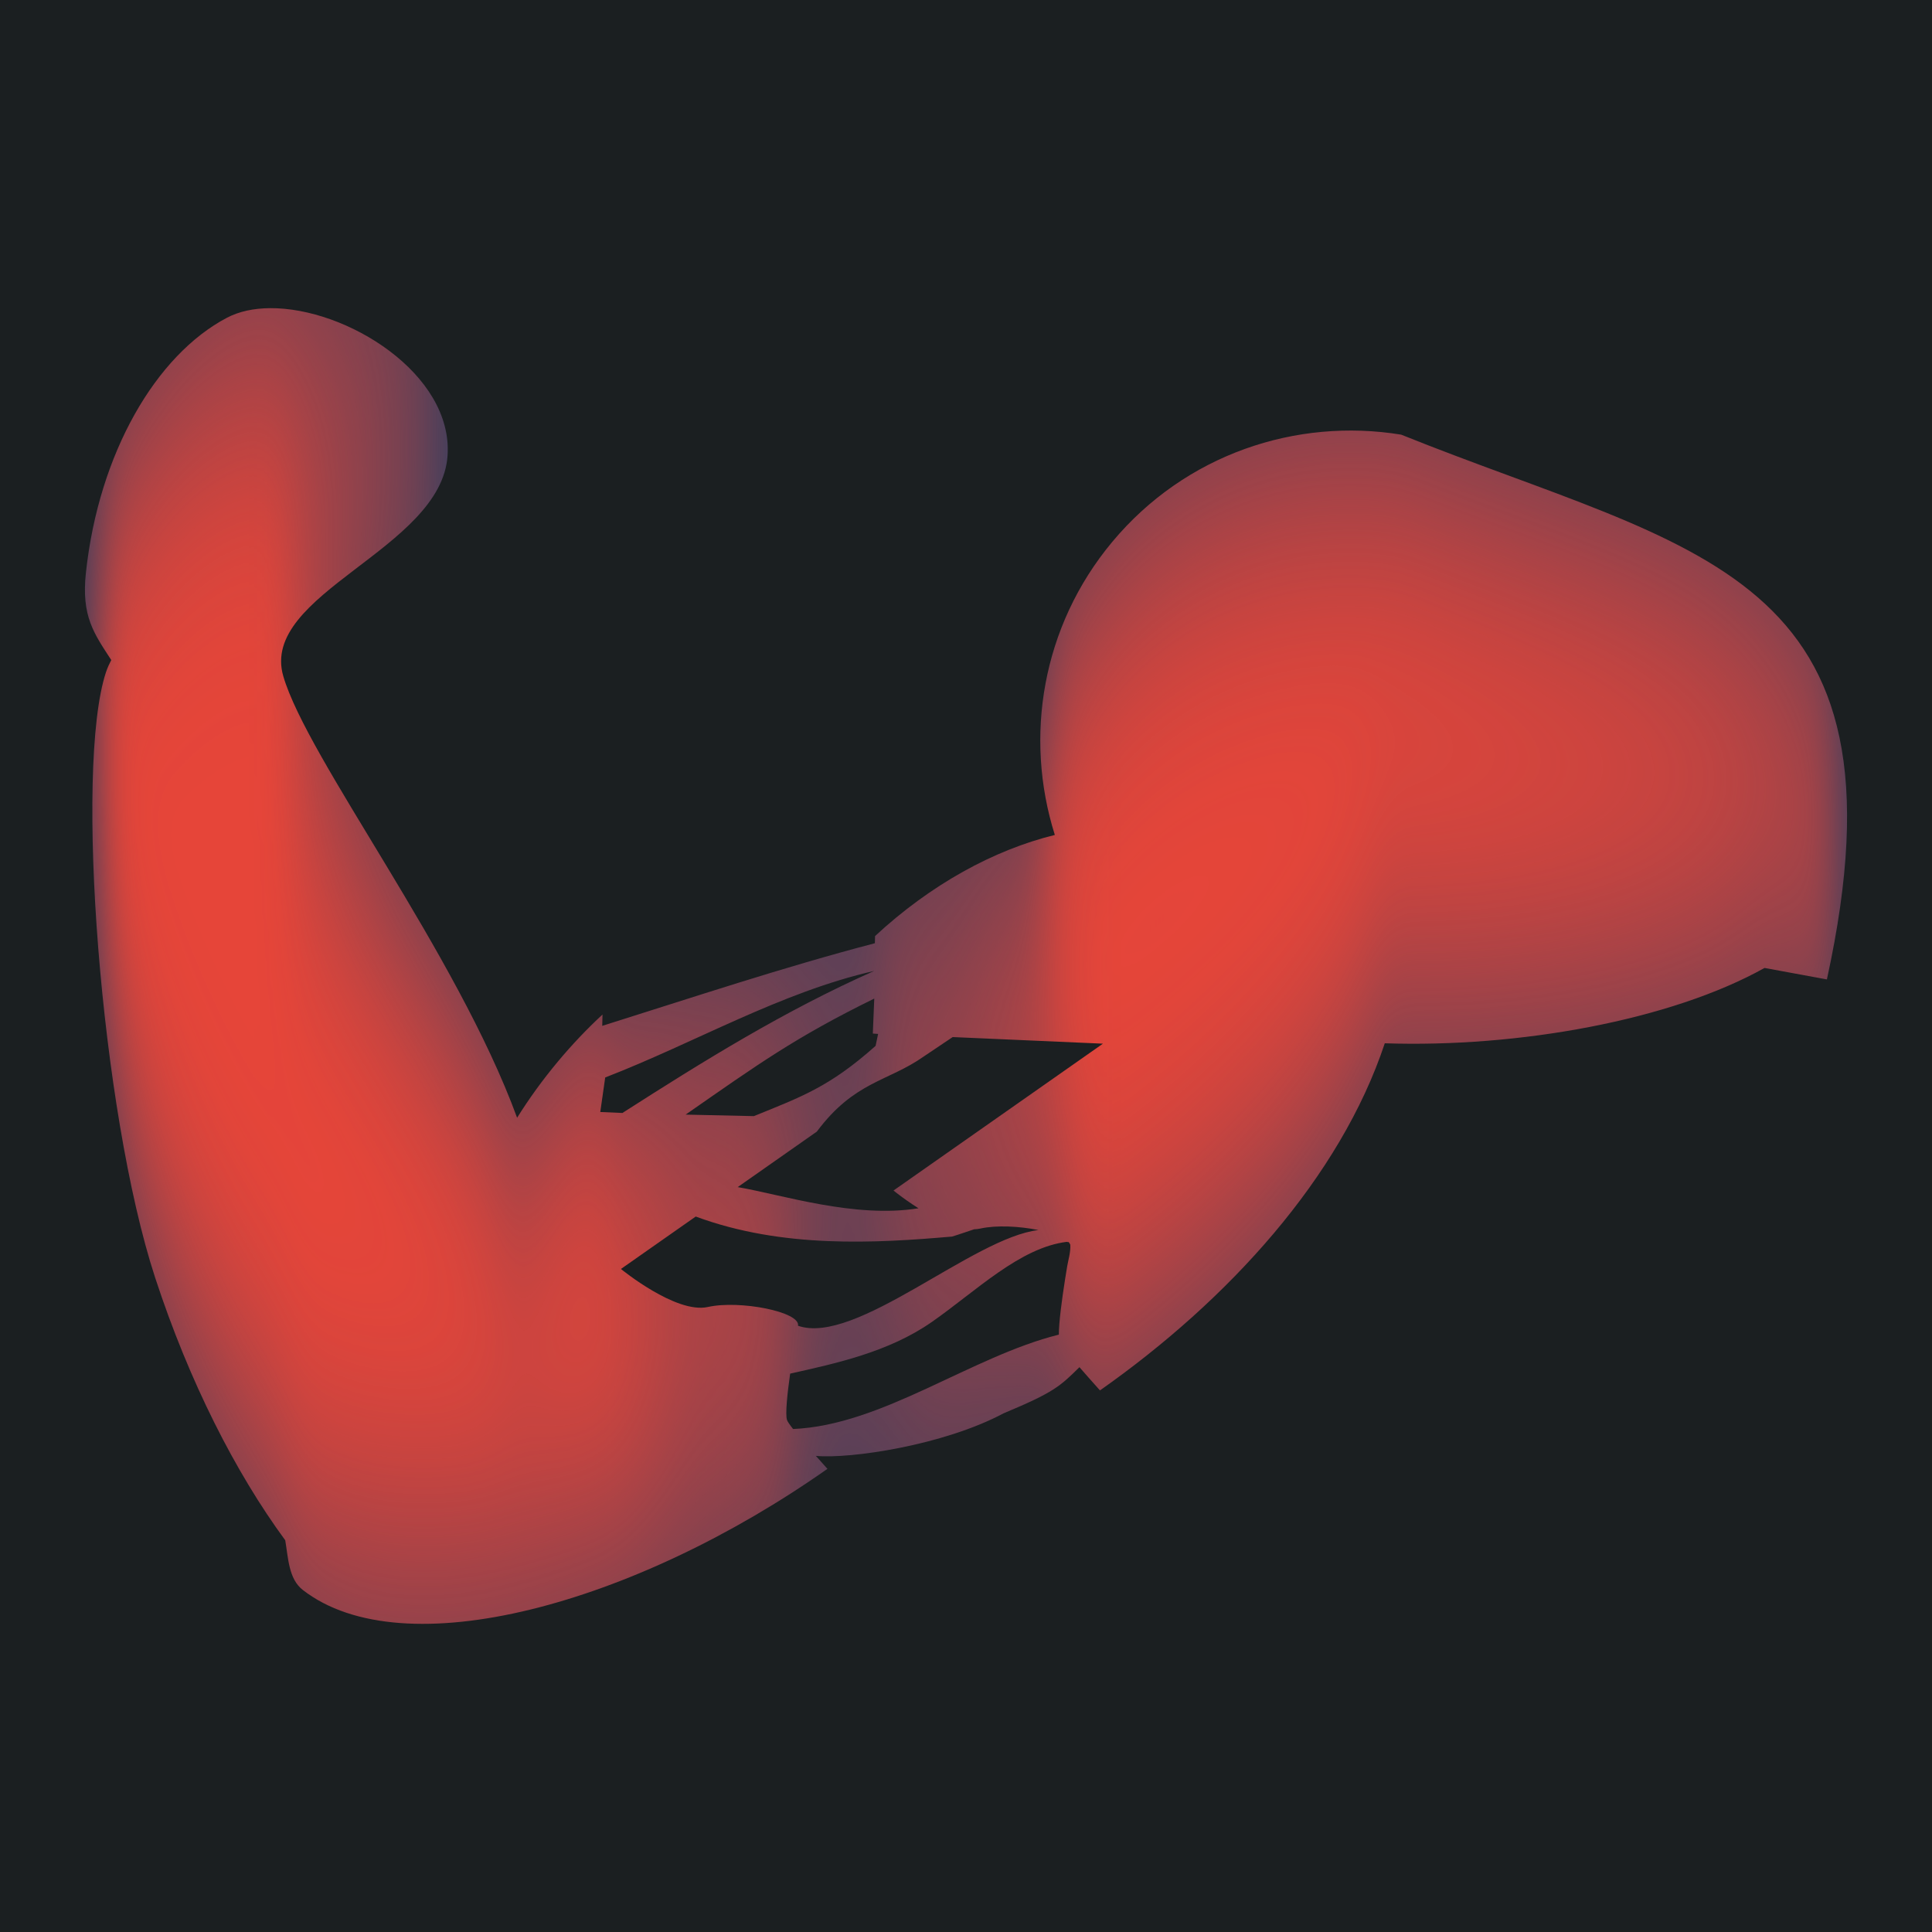
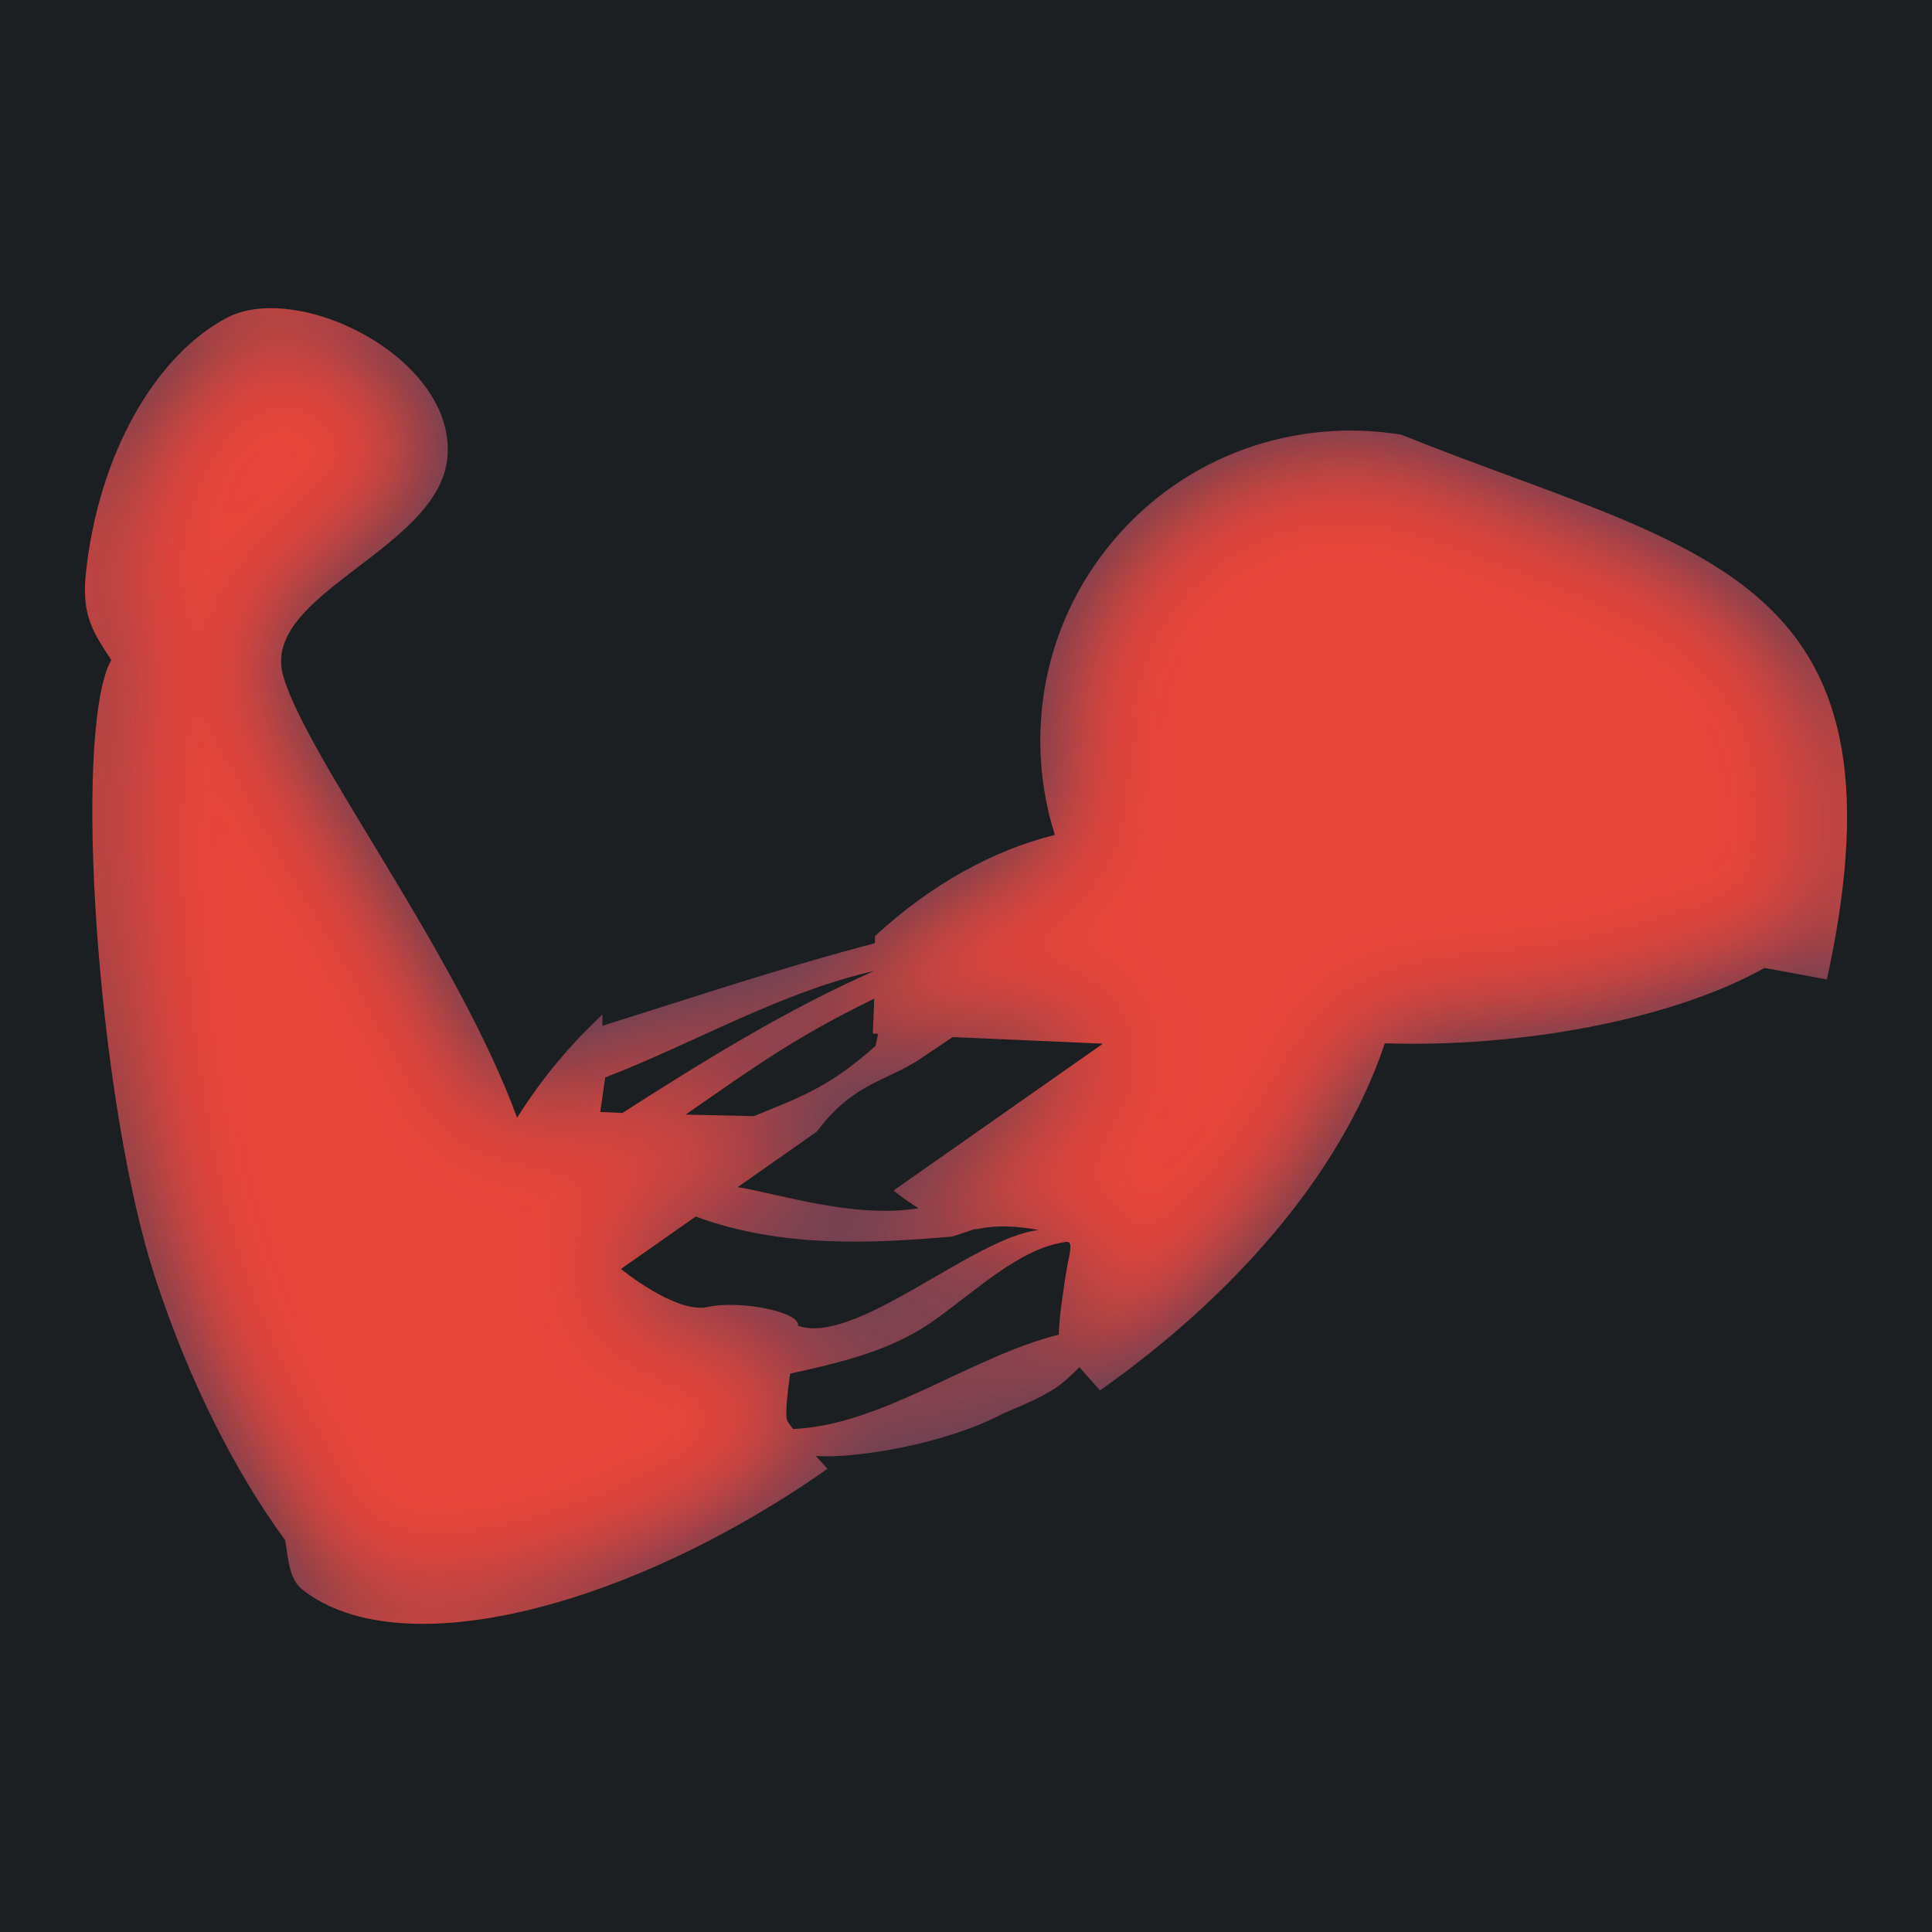
<svg xmlns="http://www.w3.org/2000/svg" version="1.1" id="svg2" width="512" height="512" viewBox="0 0 512 512">
  <defs id="defs6">
    <filter style="color-interpolation-filters:sRGB;" id="filter1456" x="-0.252" y="-0.159" width="1.491" height="1.309">
      <feFlood flood-opacity="1" flood-color="rgb(58,63,94)" result="flood" id="feFlood1446" />
      <feComposite in="flood" in2="SourceGraphic" operator="out" result="composite1" id="feComposite1448" />
      <feGaussianBlur in="composite1" stdDeviation="15" result="blur" id="feGaussianBlur1450" />
      <feOffset dx="0" dy="0" result="offset" id="feOffset1452" />
      <feComposite in="offset" in2="SourceGraphic" operator="atop" result="composite2" id="feComposite1454" />
    </filter>
    <filter style="color-interpolation-filters:sRGB;" id="filter3485" x="-2.681" y="-2.725" width="6.22" height="6.306">
      <feFlood flood-opacity="1" flood-color="rgb(58,63,94)" result="flood" id="feFlood3475" />
      <feComposite in="flood" in2="SourceGraphic" operator="out" result="composite1" id="feComposite3477" />
      <feGaussianBlur in="composite1" stdDeviation="15" result="blur" id="feGaussianBlur3479" />
      <feOffset dx="0" dy="0" result="offset" id="feOffset3481" />
      <feComposite in="offset" in2="SourceGraphic" operator="atop" result="composite2" id="feComposite3483" />
    </filter>
    <filter style="color-interpolation-filters:sRGB;" id="filter3553" x="-1.34" y="-1.362" width="3.61" height="3.653">
      <feFlood flood-opacity="1" flood-color="rgb(58,63,94)" result="flood" id="feFlood3543" />
      <feComposite in="flood" in2="SourceGraphic" operator="out" result="composite1" id="feComposite3545" />
      <feGaussianBlur in="composite1" stdDeviation="15" result="blur" id="feGaussianBlur3547" />
      <feOffset dx="0" dy="0" result="offset" id="feOffset3549" />
      <feComposite in="offset" in2="SourceGraphic" operator="atop" result="composite2" id="feComposite3551" />
    </filter>
    <filter style="color-interpolation-filters:sRGB;" id="filter1307" x="-0.761" y="-0.774" width="2.522" height="2.547">
      <feFlood flood-opacity="1" flood-color="rgb(58,63,94)" result="flood" id="feFlood1297" />
      <feComposite in="flood" in2="SourceGraphic" operator="out" result="composite1" id="feComposite1299" />
      <feGaussianBlur in="composite1" stdDeviation="15" result="blur" id="feGaussianBlur1301" />
      <feOffset dx="0" dy="0" result="offset" id="feOffset1303" />
      <feComposite in="offset" in2="SourceGraphic" operator="atop" result="composite2" id="feComposite1305" />
    </filter>
-     <filter style="color-interpolation-filters:sRGB;" id="filter2481" x="-0.187" y="-0.19" width="1.375" height="1.381">
+     <filter style="color-interpolation-filters:sRGB;" id="filter2481" x="-0.022" y="-0.03" width="1.045" height="1.06">
      <feFlood flood-opacity="1" flood-color="rgb(58,63,94)" result="flood" id="feFlood2471" />
      <feComposite in="flood" in2="SourceGraphic" operator="out" result="composite1" id="feComposite2473" />
-       <feGaussianBlur in="composite1" stdDeviation="4.451" result="blur" id="feGaussianBlur2475" />
+       <feGaussianBlur in="composite1" stdDeviation="15" result="blur" id="feGaussianBlur2475" />
      <feOffset dx="0" dy="0" result="offset" id="feOffset2477" />
      <feComposite in="offset" in2="SourceGraphic" operator="atop" result="composite2" id="feComposite2479" />
    </filter>
  </defs>
  <g id="g8">
-     <g id="g827" style="fill:#000000">
-       <g id="g955" transform="matrix(-4.518153,5.418583,5.418583,4.518153,100.7391,1.571787)" style="stroke:#ffffff;stroke-width:7.383;stroke-linejoin:round;stroke-miterlimit:4;stroke-dasharray:none;stroke-opacity:1;paint-order:markers stroke fill">
-         <g id="g902" style="stroke:#ffffff;stroke-width:7.383;stroke-linejoin:round;stroke-miterlimit:4;stroke-dasharray:none;stroke-opacity:1;paint-order:markers stroke fill" />
-         <g id="g904" style="stroke:#ffffff;stroke-width:7.383;stroke-linejoin:round;stroke-miterlimit:4;stroke-dasharray:none;stroke-opacity:1;paint-order:markers stroke fill" />
-         <g id="g906" style="stroke:#ffffff;stroke-width:7.383;stroke-linejoin:round;stroke-miterlimit:4;stroke-dasharray:none;stroke-opacity:1;paint-order:markers stroke fill" />
-         <g id="g908" style="stroke:#ffffff;stroke-width:7.383;stroke-linejoin:round;stroke-miterlimit:4;stroke-dasharray:none;stroke-opacity:1;paint-order:markers stroke fill" />
-         <g id="g910" style="stroke:#ffffff;stroke-width:7.383;stroke-linejoin:round;stroke-miterlimit:4;stroke-dasharray:none;stroke-opacity:1;paint-order:markers stroke fill" />
-         <g id="g912" style="stroke:#ffffff;stroke-width:7.383;stroke-linejoin:round;stroke-miterlimit:4;stroke-dasharray:none;stroke-opacity:1;paint-order:markers stroke fill" />
-         <g id="g914" style="stroke:#ffffff;stroke-width:7.383;stroke-linejoin:round;stroke-miterlimit:4;stroke-dasharray:none;stroke-opacity:1;paint-order:markers stroke fill" />
-         <g id="g916" style="stroke:#ffffff;stroke-width:7.383;stroke-linejoin:round;stroke-miterlimit:4;stroke-dasharray:none;stroke-opacity:1;paint-order:markers stroke fill" />
-         <g id="g918" style="stroke:#ffffff;stroke-width:7.383;stroke-linejoin:round;stroke-miterlimit:4;stroke-dasharray:none;stroke-opacity:1;paint-order:markers stroke fill" />
-         <g id="g920" style="stroke:#ffffff;stroke-width:7.383;stroke-linejoin:round;stroke-miterlimit:4;stroke-dasharray:none;stroke-opacity:1;paint-order:markers stroke fill" />
-         <g id="g922" style="stroke:#ffffff;stroke-width:7.383;stroke-linejoin:round;stroke-miterlimit:4;stroke-dasharray:none;stroke-opacity:1;paint-order:markers stroke fill" />
-         <g id="g924" style="stroke:#ffffff;stroke-width:7.383;stroke-linejoin:round;stroke-miterlimit:4;stroke-dasharray:none;stroke-opacity:1;paint-order:markers stroke fill" />
-         <g id="g926" style="stroke:#ffffff;stroke-width:7.383;stroke-linejoin:round;stroke-miterlimit:4;stroke-dasharray:none;stroke-opacity:1;paint-order:markers stroke fill" />
-         <g id="g928" style="stroke:#ffffff;stroke-width:7.383;stroke-linejoin:round;stroke-miterlimit:4;stroke-dasharray:none;stroke-opacity:1;paint-order:markers stroke fill" />
-         <g id="g930" style="stroke:#ffffff;stroke-width:7.383;stroke-linejoin:round;stroke-miterlimit:4;stroke-dasharray:none;stroke-opacity:1;paint-order:markers stroke fill" />
-         <g id="g890" transform="matrix(-0.09077199,0.1088621,0.1088621,0.09077199,8.973178,-11.10934)">
-           <path d="M 0,0 H 512 V 512 H 0 Z" fill="#b90202" fill-opacity="1" id="path2" style="fill:#1b1f21;fill-opacity:1;stroke:none;stroke-width:7.383;stroke-miterlimit:4;stroke-dasharray:none" />
-         </g>
-         <g id="g900" transform="matrix(1.116199,0,0,1.116199,-14.88869,8.692804)" style="fill:#e64539;fill-opacity:1;stroke:none;stroke-width:7.383;stroke-linejoin:round;stroke-miterlimit:4;stroke-dasharray:none;stroke-opacity:1;paint-order:markers stroke fill;filter:url(#filter2481)">
-           <g id="g955-5" transform="matrix(1.005471,0,0,1.005471,11.85818,-12.14565)" style="fill:#e64539;fill-opacity:1;stroke:none;stroke-width:7.383;stroke-linejoin:round;stroke-miterlimit:4;stroke-dasharray:none;stroke-opacity:1;paint-order:markers stroke fill">
-             <g id="g900-6" transform="translate(-11.93255,11.92698)" style="fill:#e64539;fill-opacity:1;stroke:none;stroke-width:7.383;stroke-linejoin:round;stroke-miterlimit:4;stroke-dasharray:none;stroke-opacity:1;paint-order:markers stroke fill">
-               <g id="g898-2" style="fill:#e64539;fill-opacity:1;stroke:none;stroke-width:7.383;stroke-linejoin:round;stroke-miterlimit:4;stroke-dasharray:none;stroke-opacity:1;paint-order:markers stroke fill">
-                 <path id="path896-9" style="fill:#e64539;fill-opacity:1;stroke:none;stroke-width:60;stroke-linejoin:round;stroke-miterlimit:4;stroke-dasharray:none;stroke-opacity:1;paint-order:markers stroke fill" d="m 710.797,391.35 c 0.294,-0.008 0.584,-0.029 0.867,-0.062 0.284,-0.034 0.562,-0.08 0.834,-0.141 0.272,-0.06 0.551,-0.116 0.838,-0.166 0.287,-0.05 0.579,-0.096 0.879,-0.137 0.599,-0.081 1.223,-0.143 1.865,-0.188 0.642,-0.044 1.3,-0.071 1.973,-0.08 0.672,-0.009 1.358,-0.002 2.049,0.021 0.691,0.023 1.387,0.064 2.084,0.117 0.697,0.054 1.394,0.121 2.084,0.203 0.69,0.082 1.375,0.178 2.047,0.285 0.672,0.107 1.331,0.227 1.973,0.357 -17.824,2.053 -49.72,31.508 -65.403,26.029 0.022,-0.118 0.028,-0.235 0.018,-0.352 -0.011,-0.117 -0.036,-0.232 -0.078,-0.348 -0.042,-0.115 -0.1,-0.23 -0.172,-0.344 -0.072,-0.114 -0.158,-0.227 -0.258,-0.338 -0.1,-0.112 -0.215,-0.223 -0.342,-0.332 -0.127,-0.109 -0.266,-0.217 -0.418,-0.324 -0.152,-0.107 -0.316,-0.213 -0.492,-0.316 -0.176,-0.104 -0.365,-0.206 -0.563,-0.307 -0.396,-0.202 -0.835,-0.399 -1.311,-0.586 -0.476,-0.187 -0.988,-0.366 -1.531,-0.537 -0.543,-0.171 -1.116,-0.332 -1.715,-0.484 -0.598,-0.152 -1.222,-0.295 -1.863,-0.426 -0.641,-0.131 -1.301,-0.25 -1.973,-0.357 -0.672,-0.107 -1.356,-0.203 -2.047,-0.285 -0.691,-0.082 -1.387,-0.149 -2.084,-0.203 -0.697,-0.054 -1.393,-0.094 -2.084,-0.117 -0.691,-0.023 -1.377,-0.031 -2.049,-0.021 -0.672,0.009 -1.331,0.036 -1.973,0.08 -0.642,0.044 -1.266,0.106 -1.865,0.188 -0.3,0.041 -0.592,0.086 -0.879,0.137 -0.287,0.051 -0.566,0.106 -0.838,0.166 -0.272,0.06 -0.55,0.107 -0.834,0.141 -0.283,0.034 -0.573,0.054 -0.867,0.062 -0.294,0.008 -0.592,0.004 -0.895,-0.012 -0.303,-0.016 -0.61,-0.042 -0.92,-0.08 -0.31,-0.038 -0.623,-0.086 -0.939,-0.145 -0.317,-0.058 -0.637,-0.124 -0.959,-0.201 -0.322,-0.077 -0.645,-0.164 -0.971,-0.258 -0.326,-0.094 -0.653,-0.197 -0.98,-0.307 -0.328,-0.11 -0.657,-0.228 -0.986,-0.352 -0.329,-0.124 -0.659,-0.254 -0.988,-0.391 -0.658,-0.272 -1.315,-0.567 -1.965,-0.879 -0.65,-0.312 -1.292,-0.643 -1.924,-0.982 -0.631,-0.339 -1.251,-0.688 -1.854,-1.041 -0.603,-0.353 -1.189,-0.71 -1.752,-1.064 -0.563,-0.354 -1.105,-0.706 -1.619,-1.049 -0.514,-0.343 -1.001,-0.676 -1.455,-0.994 -0.454,-0.318 -0.876,-0.62 -1.26,-0.9 -0.768,-0.56 -1.385,-1.031 -1.811,-1.363 -0.426,-0.332 -0.658,-0.525 -0.658,-0.525 l 20.335,-14.259 c 23.559,8.724 48.871,7.258 69.721,5.447 1.877,-0.555 4.687,-1.556 6.008,-1.981 z m -95.668,-31.635 -6.021,-0.265 1.341,-9.39 c 24.383,-9.43 47.731,-23.192 73.176,-28.984 v 0 c -24.163,10.691 -46.341,24.439 -68.496,38.639 z m 35.758,0.857 -18.564,-0.411 c 19.782,-13.758 29.76,-20.977 51.305,-31.562 l -0.392,9.515 1.438,0.102 -0.681,3.243 c -12.563,11.2 -20.228,13.873 -33.107,19.113 z m 54.069,-21.503 40.864,1.797 -56.959,39.941 c 0,0 0.233,0.194 0.658,0.525 0.425,0.332 1.043,0.803 1.811,1.363 0.384,0.28 0.806,0.583 1.26,0.9 0.454,0.318 0.941,0.652 1.455,0.994 0.514,0.343 1.056,0.694 1.619,1.049 -17.322,2.794 -37.051,-3.679 -49.177,-5.763 l 20.455,-14.344 1.067,-0.748 c 10.233,-13.704 19.333,-13.583 28.999,-20.375 z m -95.313,-3.05 0.07,-3.084 c -4.24,3.929 -8.322,8.222 -12.195,12.867 -4.127,4.949 -7.787,10.024 -11.033,15.211 -16.462,-44.961 -57.009,-97.572 -63.59,-120.084 -6.571,-22.536 43.018,-34.484 44.678,-60.039 1.486,-22.148 -27.422,-40.271 -48.361,-40.076 l 1.9e-4,-2.9e-4 c -4.346,0.041 -8.349,0.871 -11.666,2.617 -19.286,10.149 -34.844,36.8 -38.344,69.371 -1.27,11.839 2.205,16.493 6.898,23.719 -0.496,0.962 -1.01,2.023 -1.445,3.332 -8.588,26.01 -1.451,119.298 13.387,164.672 9.27,28.309 21.837,52.968 35.377,71.41 0.817,4.755 0.907,10.511 4.768,13.508 27.345,21.233 90.228,3.976 142.709,-32.936 -0.141,-0.157 -0.296,-0.325 -0.436,-0.481 -0.934,-1.041 -1.84,-2.06 -2.703,-3.037 9.398,0.847 34.721,-2.882 51.055,-11.587 13.613,-5.688 15.282,-7.276 20.626,-12.547 0.763,0.883 1.584,1.821 2.447,2.799 0.864,0.978 1.769,1.996 2.703,3.037 0.14,0.156 0.295,0.324 0.436,0.48 34.974,-24.598 65.328,-57.924 77.463,-94.41 36.438,1.222 77.799,-6.254 103.287,-20.49 l 16.963,3.119 C 967.157,211.7 906.766,207.322 826.953,175.221 c -28.551,-4.666 -58.715,5.322 -78.596,29.164 -19.173,22.994 -24.006,53.139 -15.615,79.711 -16.577,4.063 -33.734,13.448 -48.9,27.502 l -0.044,1.945 c -24.995,6.547 -49.512,14.736 -74.154,22.476 z m 51.903,109.653 c -0.472,-0.603 -0.855,-1.119 -1.137,-1.535 -0.141,-0.208 -0.254,-0.393 -0.342,-0.549 -0.087,-0.156 -0.147,-0.285 -0.178,-0.385 -0.031,-0.1 -0.058,-0.215 -0.08,-0.344 -0.022,-0.129 -0.042,-0.271 -0.057,-0.428 -0.03,-0.313 -0.043,-0.68 -0.045,-1.092 -0.002,-0.412 0.01,-0.868 0.033,-1.363 0.023,-0.495 0.059,-1.03 0.104,-1.594 0.045,-0.564 0.099,-1.159 0.162,-1.777 0.063,-0.618 0.135,-1.259 0.213,-1.916 0.156,-1.315 0.338,-2.695 0.533,-4.078 12.236,-2.745 26.734,-5.804 38.587,-14.086 11.962,-8.358 23.862,-20.174 36.639,-21.759 1.196,0.334 -0.361,-0.694 0.544,0.107 0.217,0.188 0.294,0.466 0.43,0.682 0.119,1.996 -0.578,4.24 -0.848,5.844 -0.195,1.164 -0.405,2.443 -0.613,3.775 -0.209,1.333 -0.416,2.718 -0.611,4.102 -0.195,1.383 -0.377,2.763 -0.533,4.078 -0.078,0.657 -0.15,1.298 -0.213,1.916 -0.063,0.618 -0.117,1.213 -0.162,1.777 -0.045,0.564 -0.08,1.098 -0.104,1.594 -0.023,0.495 -0.035,0.952 -0.033,1.363 -23.838,5.922 -48.03,24.655 -72.29,25.668 z" transform="matrix(-0.07880468,0.09450979,0.09450979,0.07880468,51.14771,-64.11944)" />
-               </g>
-             </g>
-             <g id="g902-1" style="fill:#e64539;fill-opacity:1;stroke:none;stroke-width:7.383;stroke-linejoin:round;stroke-miterlimit:4;stroke-dasharray:none;stroke-opacity:1;paint-order:markers stroke fill" />
-             <g id="g904-2" style="fill:#e64539;fill-opacity:1;stroke:none;stroke-width:7.383;stroke-linejoin:round;stroke-miterlimit:4;stroke-dasharray:none;stroke-opacity:1;paint-order:markers stroke fill" />
-             <g id="g906-7" style="fill:#e64539;fill-opacity:1;stroke:none;stroke-width:7.383;stroke-linejoin:round;stroke-miterlimit:4;stroke-dasharray:none;stroke-opacity:1;paint-order:markers stroke fill" />
-             <g id="g908-0" style="fill:#e64539;fill-opacity:1;stroke:none;stroke-width:7.383;stroke-linejoin:round;stroke-miterlimit:4;stroke-dasharray:none;stroke-opacity:1;paint-order:markers stroke fill" />
-             <g id="g910-9" style="fill:#e64539;fill-opacity:1;stroke:none;stroke-width:7.383;stroke-linejoin:round;stroke-miterlimit:4;stroke-dasharray:none;stroke-opacity:1;paint-order:markers stroke fill" />
-             <g id="g912-3" style="fill:#e64539;fill-opacity:1;stroke:none;stroke-width:7.383;stroke-linejoin:round;stroke-miterlimit:4;stroke-dasharray:none;stroke-opacity:1;paint-order:markers stroke fill" />
-             <g id="g914-6" style="fill:#e64539;fill-opacity:1;stroke:none;stroke-width:7.383;stroke-linejoin:round;stroke-miterlimit:4;stroke-dasharray:none;stroke-opacity:1;paint-order:markers stroke fill" />
-             <g id="g916-0" style="fill:#e64539;fill-opacity:1;stroke:none;stroke-width:7.383;stroke-linejoin:round;stroke-miterlimit:4;stroke-dasharray:none;stroke-opacity:1;paint-order:markers stroke fill" />
-             <g id="g918-6" style="fill:#e64539;fill-opacity:1;stroke:none;stroke-width:7.383;stroke-linejoin:round;stroke-miterlimit:4;stroke-dasharray:none;stroke-opacity:1;paint-order:markers stroke fill" />
-             <g id="g920-2" style="fill:#e64539;fill-opacity:1;stroke:none;stroke-width:7.383;stroke-linejoin:round;stroke-miterlimit:4;stroke-dasharray:none;stroke-opacity:1;paint-order:markers stroke fill" />
-             <g id="g922-6" style="fill:#e64539;fill-opacity:1;stroke:none;stroke-width:7.383;stroke-linejoin:round;stroke-miterlimit:4;stroke-dasharray:none;stroke-opacity:1;paint-order:markers stroke fill" />
-             <g id="g924-1" style="fill:#e64539;fill-opacity:1;stroke:none;stroke-width:7.383;stroke-linejoin:round;stroke-miterlimit:4;stroke-dasharray:none;stroke-opacity:1;paint-order:markers stroke fill" />
-             <g id="g926-8" style="fill:#e64539;fill-opacity:1;stroke:none;stroke-width:7.383;stroke-linejoin:round;stroke-miterlimit:4;stroke-dasharray:none;stroke-opacity:1;paint-order:markers stroke fill" />
-             <g id="g928-7" style="fill:#e64539;fill-opacity:1;stroke:none;stroke-width:7.383;stroke-linejoin:round;stroke-miterlimit:4;stroke-dasharray:none;stroke-opacity:1;paint-order:markers stroke fill" />
-             <g id="g930-9" style="fill:#e64539;fill-opacity:1;stroke:none;stroke-width:7.383;stroke-linejoin:round;stroke-miterlimit:4;stroke-dasharray:none;stroke-opacity:1;paint-order:markers stroke fill" />
-           </g>
-         </g>
-       </g>
-     </g>
+     <path d="M -7.6807473e-6,1.1643941e-5 H 512 V 512 H -7.6807473e-6 Z" fill="#b90202" fill-opacity="1" id="path2" style="fill:#1b1f21;fill-opacity:1;stroke:none;stroke-width:7.383;stroke-linejoin:round;stroke-miterlimit:4;stroke-dasharray:none;stroke-opacity:1;paint-order:markers stroke fill" />
+     <path id="path896-9" style="fill:#e64539;fill-opacity:1;stroke:none;stroke-width:60;stroke-linejoin:round;stroke-miterlimit:4;stroke-dasharray:none;stroke-opacity:1;paint-order:markers stroke fill;filter:url(#filter2481)" d="m 710.797,391.35 c 0.294,-0.008 0.584,-0.029 0.867,-0.062 0.284,-0.034 0.562,-0.08 0.834,-0.141 0.272,-0.06 0.551,-0.116 0.838,-0.166 0.287,-0.05 0.579,-0.096 0.879,-0.137 0.599,-0.081 1.223,-0.143 1.865,-0.188 0.642,-0.044 1.3,-0.071 1.973,-0.08 0.672,-0.009 1.358,-0.002 2.049,0.021 0.691,0.023 1.387,0.064 2.084,0.117 0.697,0.054 1.394,0.121 2.084,0.203 0.69,0.082 1.375,0.178 2.047,0.285 0.672,0.107 1.331,0.227 1.973,0.357 -17.824,2.053 -49.72,31.508 -65.403,26.029 0.022,-0.118 0.028,-0.235 0.018,-0.352 -0.011,-0.117 -0.036,-0.232 -0.078,-0.348 -0.042,-0.115 -0.1,-0.23 -0.172,-0.344 -0.072,-0.114 -0.158,-0.227 -0.258,-0.338 -0.1,-0.112 -0.215,-0.223 -0.342,-0.332 -0.127,-0.109 -0.266,-0.217 -0.418,-0.324 -0.152,-0.107 -0.316,-0.213 -0.492,-0.316 -0.176,-0.104 -0.365,-0.206 -0.563,-0.307 -0.396,-0.202 -0.835,-0.399 -1.311,-0.586 -0.476,-0.187 -0.988,-0.366 -1.531,-0.537 -0.543,-0.171 -1.116,-0.332 -1.715,-0.484 -0.598,-0.152 -1.222,-0.295 -1.863,-0.426 -0.641,-0.131 -1.301,-0.25 -1.973,-0.357 -0.672,-0.107 -1.356,-0.203 -2.047,-0.285 -0.691,-0.082 -1.387,-0.149 -2.084,-0.203 -0.697,-0.054 -1.393,-0.094 -2.084,-0.117 -0.691,-0.023 -1.377,-0.031 -2.049,-0.021 -0.672,0.009 -1.331,0.036 -1.973,0.08 -0.642,0.044 -1.266,0.106 -1.865,0.188 -0.3,0.041 -0.592,0.086 -0.879,0.137 -0.287,0.051 -0.566,0.106 -0.838,0.166 -0.272,0.06 -0.55,0.107 -0.834,0.141 -0.283,0.034 -0.573,0.054 -0.867,0.062 -0.294,0.008 -0.592,0.004 -0.895,-0.012 -0.303,-0.016 -0.61,-0.042 -0.92,-0.08 -0.31,-0.038 -0.623,-0.086 -0.939,-0.145 -0.317,-0.058 -0.637,-0.124 -0.959,-0.201 -0.322,-0.077 -0.645,-0.164 -0.971,-0.258 -0.326,-0.094 -0.653,-0.197 -0.98,-0.307 -0.328,-0.11 -0.657,-0.228 -0.986,-0.352 -0.329,-0.124 -0.659,-0.254 -0.988,-0.391 -0.658,-0.272 -1.315,-0.567 -1.965,-0.879 -0.65,-0.312 -1.292,-0.643 -1.924,-0.982 -0.631,-0.339 -1.251,-0.688 -1.854,-1.041 -0.603,-0.353 -1.189,-0.71 -1.752,-1.064 -0.563,-0.354 -1.105,-0.706 -1.619,-1.049 -0.514,-0.343 -1.001,-0.676 -1.455,-0.994 -0.454,-0.318 -0.876,-0.62 -1.26,-0.9 -0.768,-0.56 -1.385,-1.031 -1.811,-1.363 -0.426,-0.332 -0.658,-0.525 -0.658,-0.525 l 20.335,-14.259 c 23.559,8.724 48.871,7.258 69.721,5.447 1.877,-0.555 4.687,-1.556 6.008,-1.981 z m -95.668,-31.635 -6.021,-0.265 1.341,-9.39 c 24.383,-9.43 47.731,-23.192 73.176,-28.984 v 0 c -24.163,10.691 -46.341,24.439 -68.496,38.639 z m 35.758,0.857 -18.564,-0.411 c 19.782,-13.758 29.76,-20.977 51.305,-31.562 l -0.392,9.515 1.438,0.102 -0.681,3.243 c -12.563,11.2 -20.228,13.873 -33.107,19.113 z m 54.069,-21.503 40.864,1.797 -56.959,39.941 c 0,0 0.233,0.194 0.658,0.525 0.425,0.332 1.043,0.803 1.811,1.363 0.384,0.28 0.806,0.583 1.26,0.9 0.454,0.318 0.941,0.652 1.455,0.994 0.514,0.343 1.056,0.694 1.619,1.049 -17.322,2.794 -37.051,-3.679 -49.177,-5.763 l 20.455,-14.344 1.067,-0.748 c 10.233,-13.704 19.333,-13.583 28.999,-20.375 z m -95.313,-3.05 0.07,-3.084 c -4.24,3.929 -8.322,8.222 -12.195,12.867 -4.127,4.949 -7.787,10.024 -11.033,15.211 -16.462,-44.961 -57.009,-97.572 -63.59,-120.084 -6.571,-22.536 43.018,-34.484 44.678,-60.039 1.486,-22.148 -27.422,-40.271 -48.361,-40.076 l 1.9e-4,-2.9e-4 c -4.346,0.041 -8.349,0.871 -11.666,2.617 -19.286,10.149 -34.844,36.8 -38.344,69.371 -1.27,11.839 2.205,16.493 6.898,23.719 -0.496,0.962 -1.01,2.023 -1.445,3.332 -8.588,26.01 -1.451,119.298 13.387,164.672 9.27,28.309 21.837,52.968 35.377,71.41 0.817,4.755 0.907,10.511 4.768,13.508 27.345,21.233 90.228,3.976 142.709,-32.936 -0.141,-0.157 -0.296,-0.325 -0.436,-0.481 -0.934,-1.041 -1.84,-2.06 -2.703,-3.037 9.398,0.847 34.721,-2.882 51.055,-11.587 13.613,-5.688 15.282,-7.276 20.626,-12.547 0.763,0.883 1.584,1.821 2.447,2.799 0.864,0.978 1.769,1.996 2.703,3.037 0.14,0.156 0.295,0.324 0.436,0.48 34.974,-24.598 65.328,-57.924 77.463,-94.41 36.438,1.222 77.799,-6.254 103.287,-20.49 l 16.963,3.119 C 967.157,211.7 906.766,207.322 826.953,175.221 c -28.551,-4.666 -58.715,5.322 -78.596,29.164 -19.173,22.994 -24.006,53.139 -15.615,79.711 -16.577,4.063 -33.734,13.448 -48.9,27.502 l -0.044,1.945 c -24.995,6.547 -49.512,14.736 -74.154,22.476 z m 51.903,109.653 c -0.472,-0.603 -0.855,-1.119 -1.137,-1.535 -0.141,-0.208 -0.254,-0.393 -0.342,-0.549 -0.087,-0.156 -0.147,-0.285 -0.178,-0.385 -0.031,-0.1 -0.058,-0.215 -0.08,-0.344 -0.022,-0.129 -0.042,-0.271 -0.057,-0.428 -0.03,-0.313 -0.043,-0.68 -0.045,-1.092 -0.002,-0.412 0.01,-0.868 0.033,-1.363 0.023,-0.495 0.059,-1.03 0.104,-1.594 0.045,-0.564 0.099,-1.159 0.162,-1.777 0.063,-0.618 0.135,-1.259 0.213,-1.916 0.156,-1.315 0.338,-2.695 0.533,-4.078 12.236,-2.745 26.734,-5.804 38.587,-14.086 11.962,-8.358 23.862,-20.174 36.639,-21.759 1.196,0.334 -0.361,-0.694 0.544,0.107 0.217,0.188 0.294,0.466 0.43,0.682 0.119,1.996 -0.578,4.24 -0.848,5.844 -0.195,1.164 -0.405,2.443 -0.613,3.775 -0.209,1.333 -0.416,2.718 -0.611,4.102 -0.195,1.383 -0.377,2.763 -0.533,4.078 -0.078,0.657 -0.15,1.298 -0.213,1.916 -0.063,0.618 -0.117,1.213 -0.162,1.777 -0.045,0.564 -0.08,1.098 -0.104,1.594 -0.023,0.495 -0.035,0.952 -0.033,1.363 -23.838,5.922 -48.03,24.655 -72.29,25.668 z" transform="matrix(0.9743418,-2.1103582e-8,2.1103582e-8,0.9743418,-434.3998,-55.53552)" />
  </g>
</svg>
